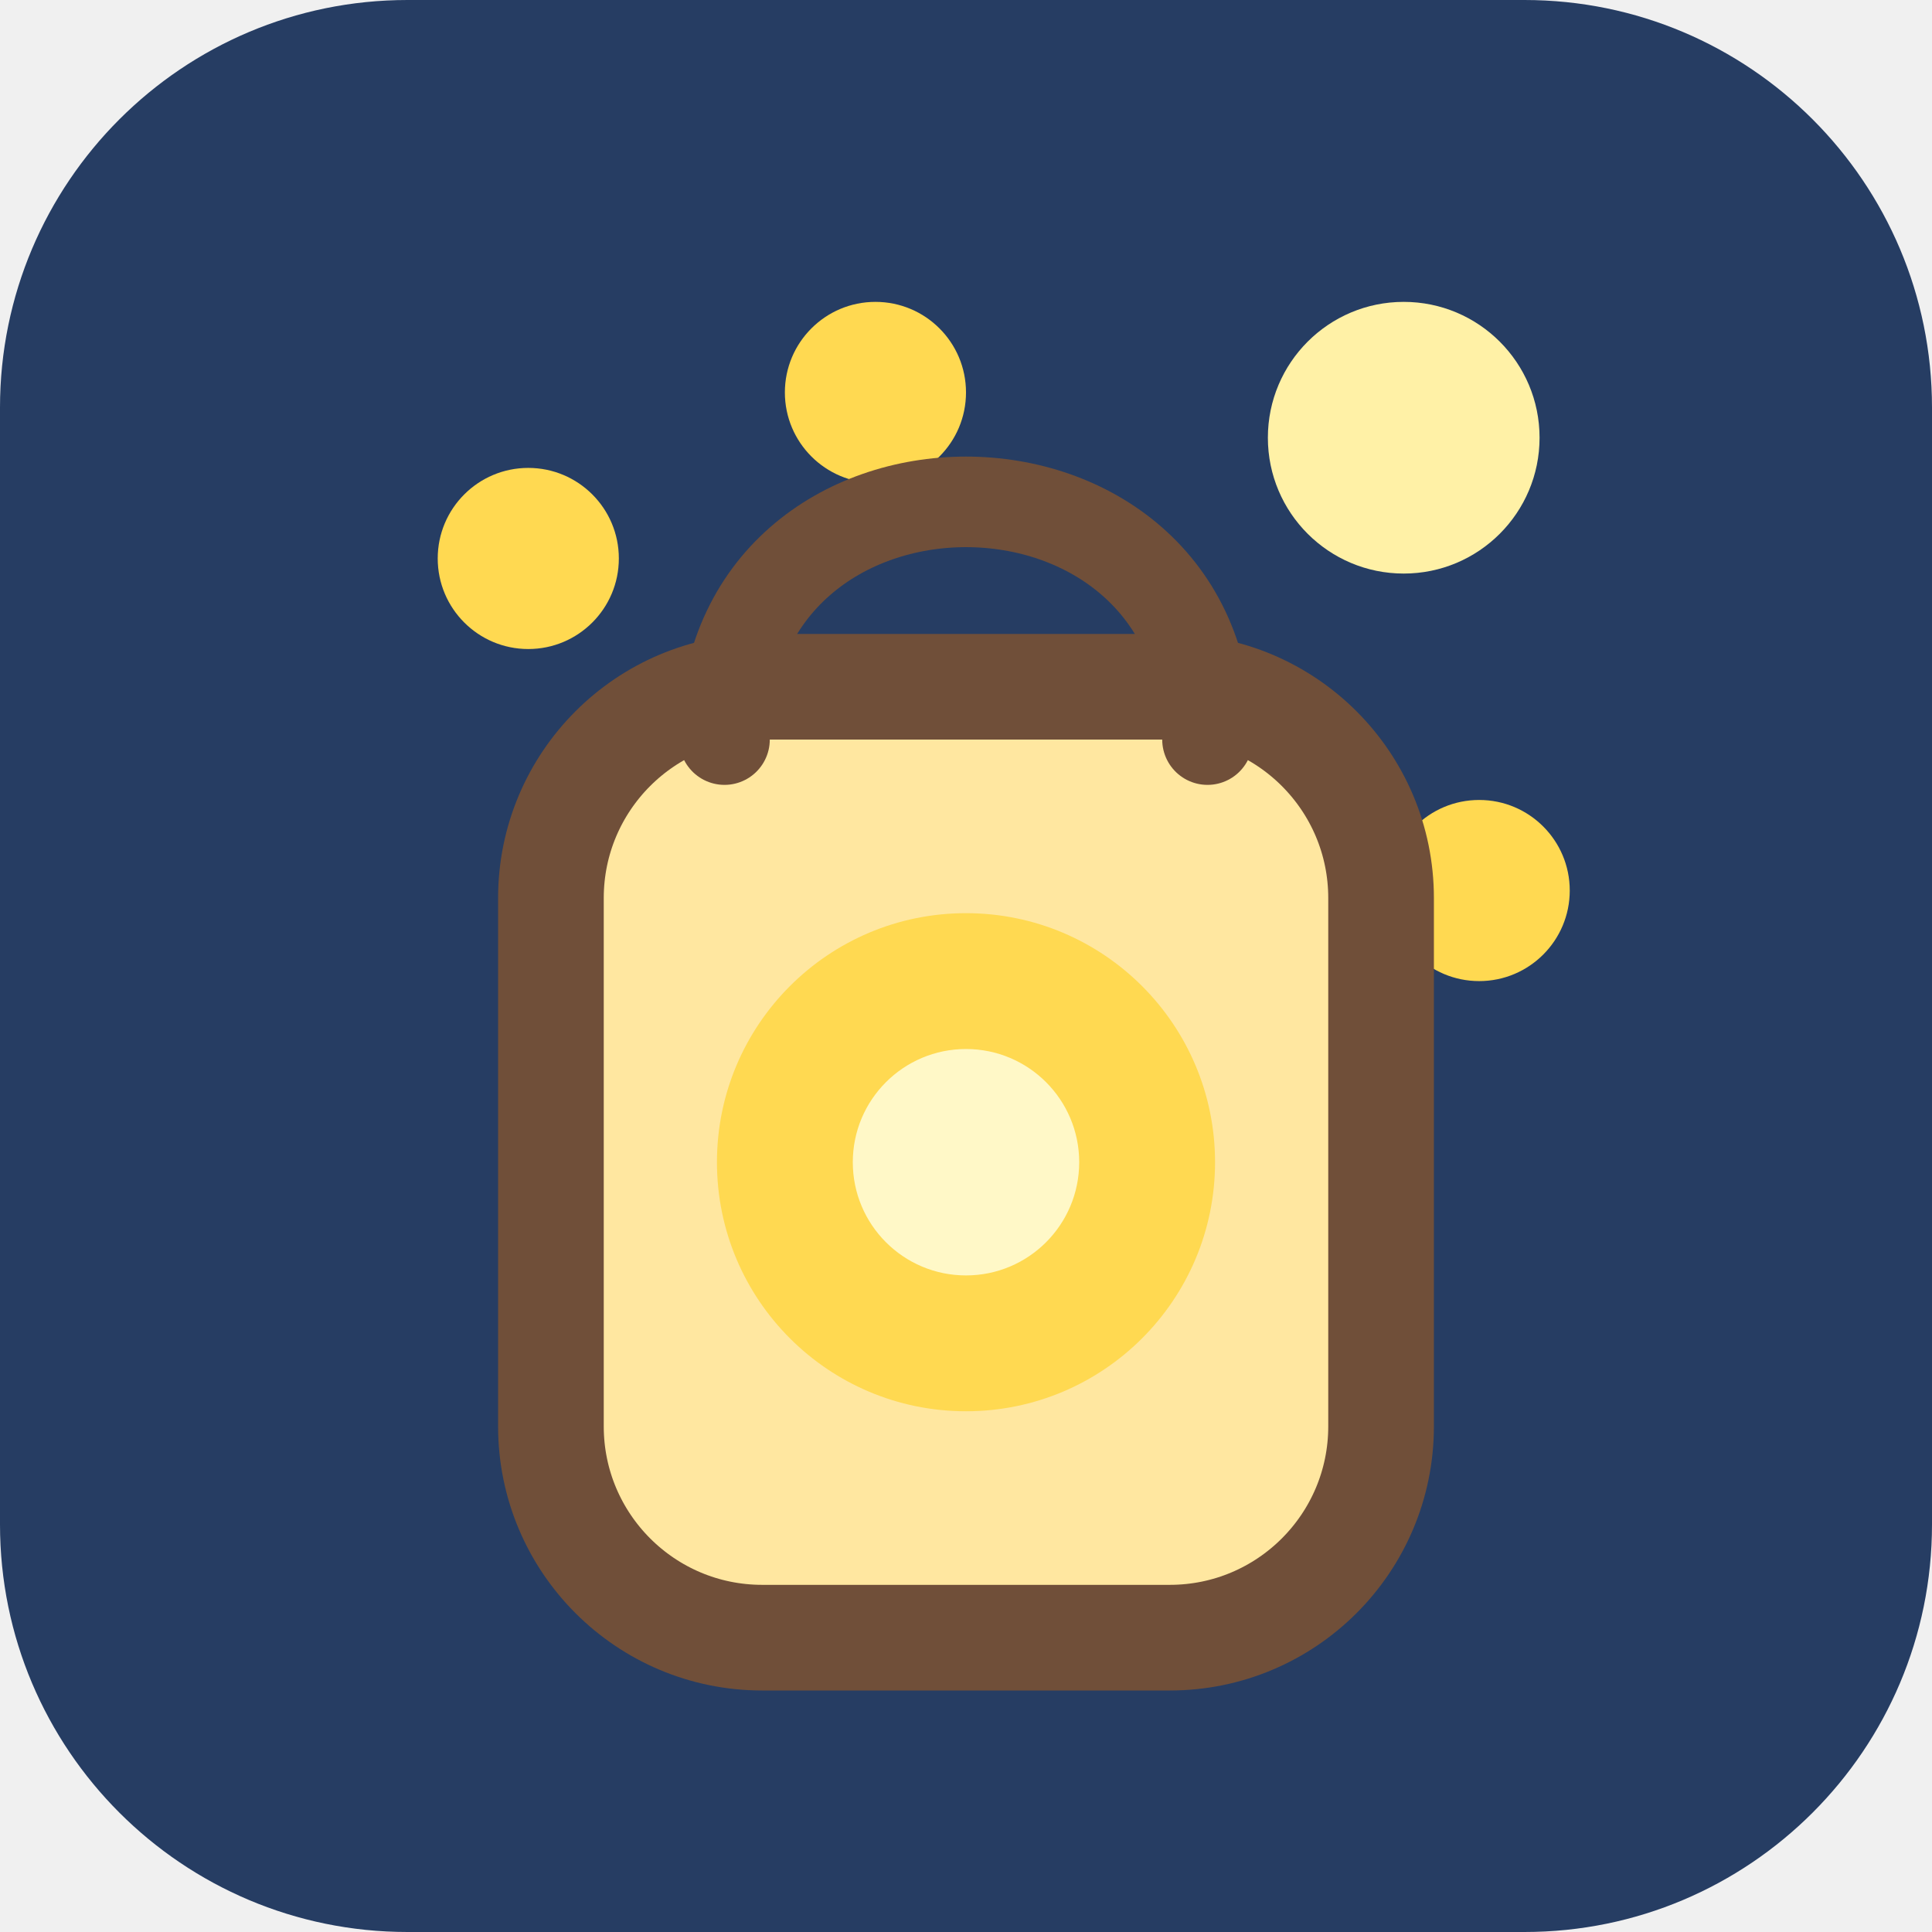
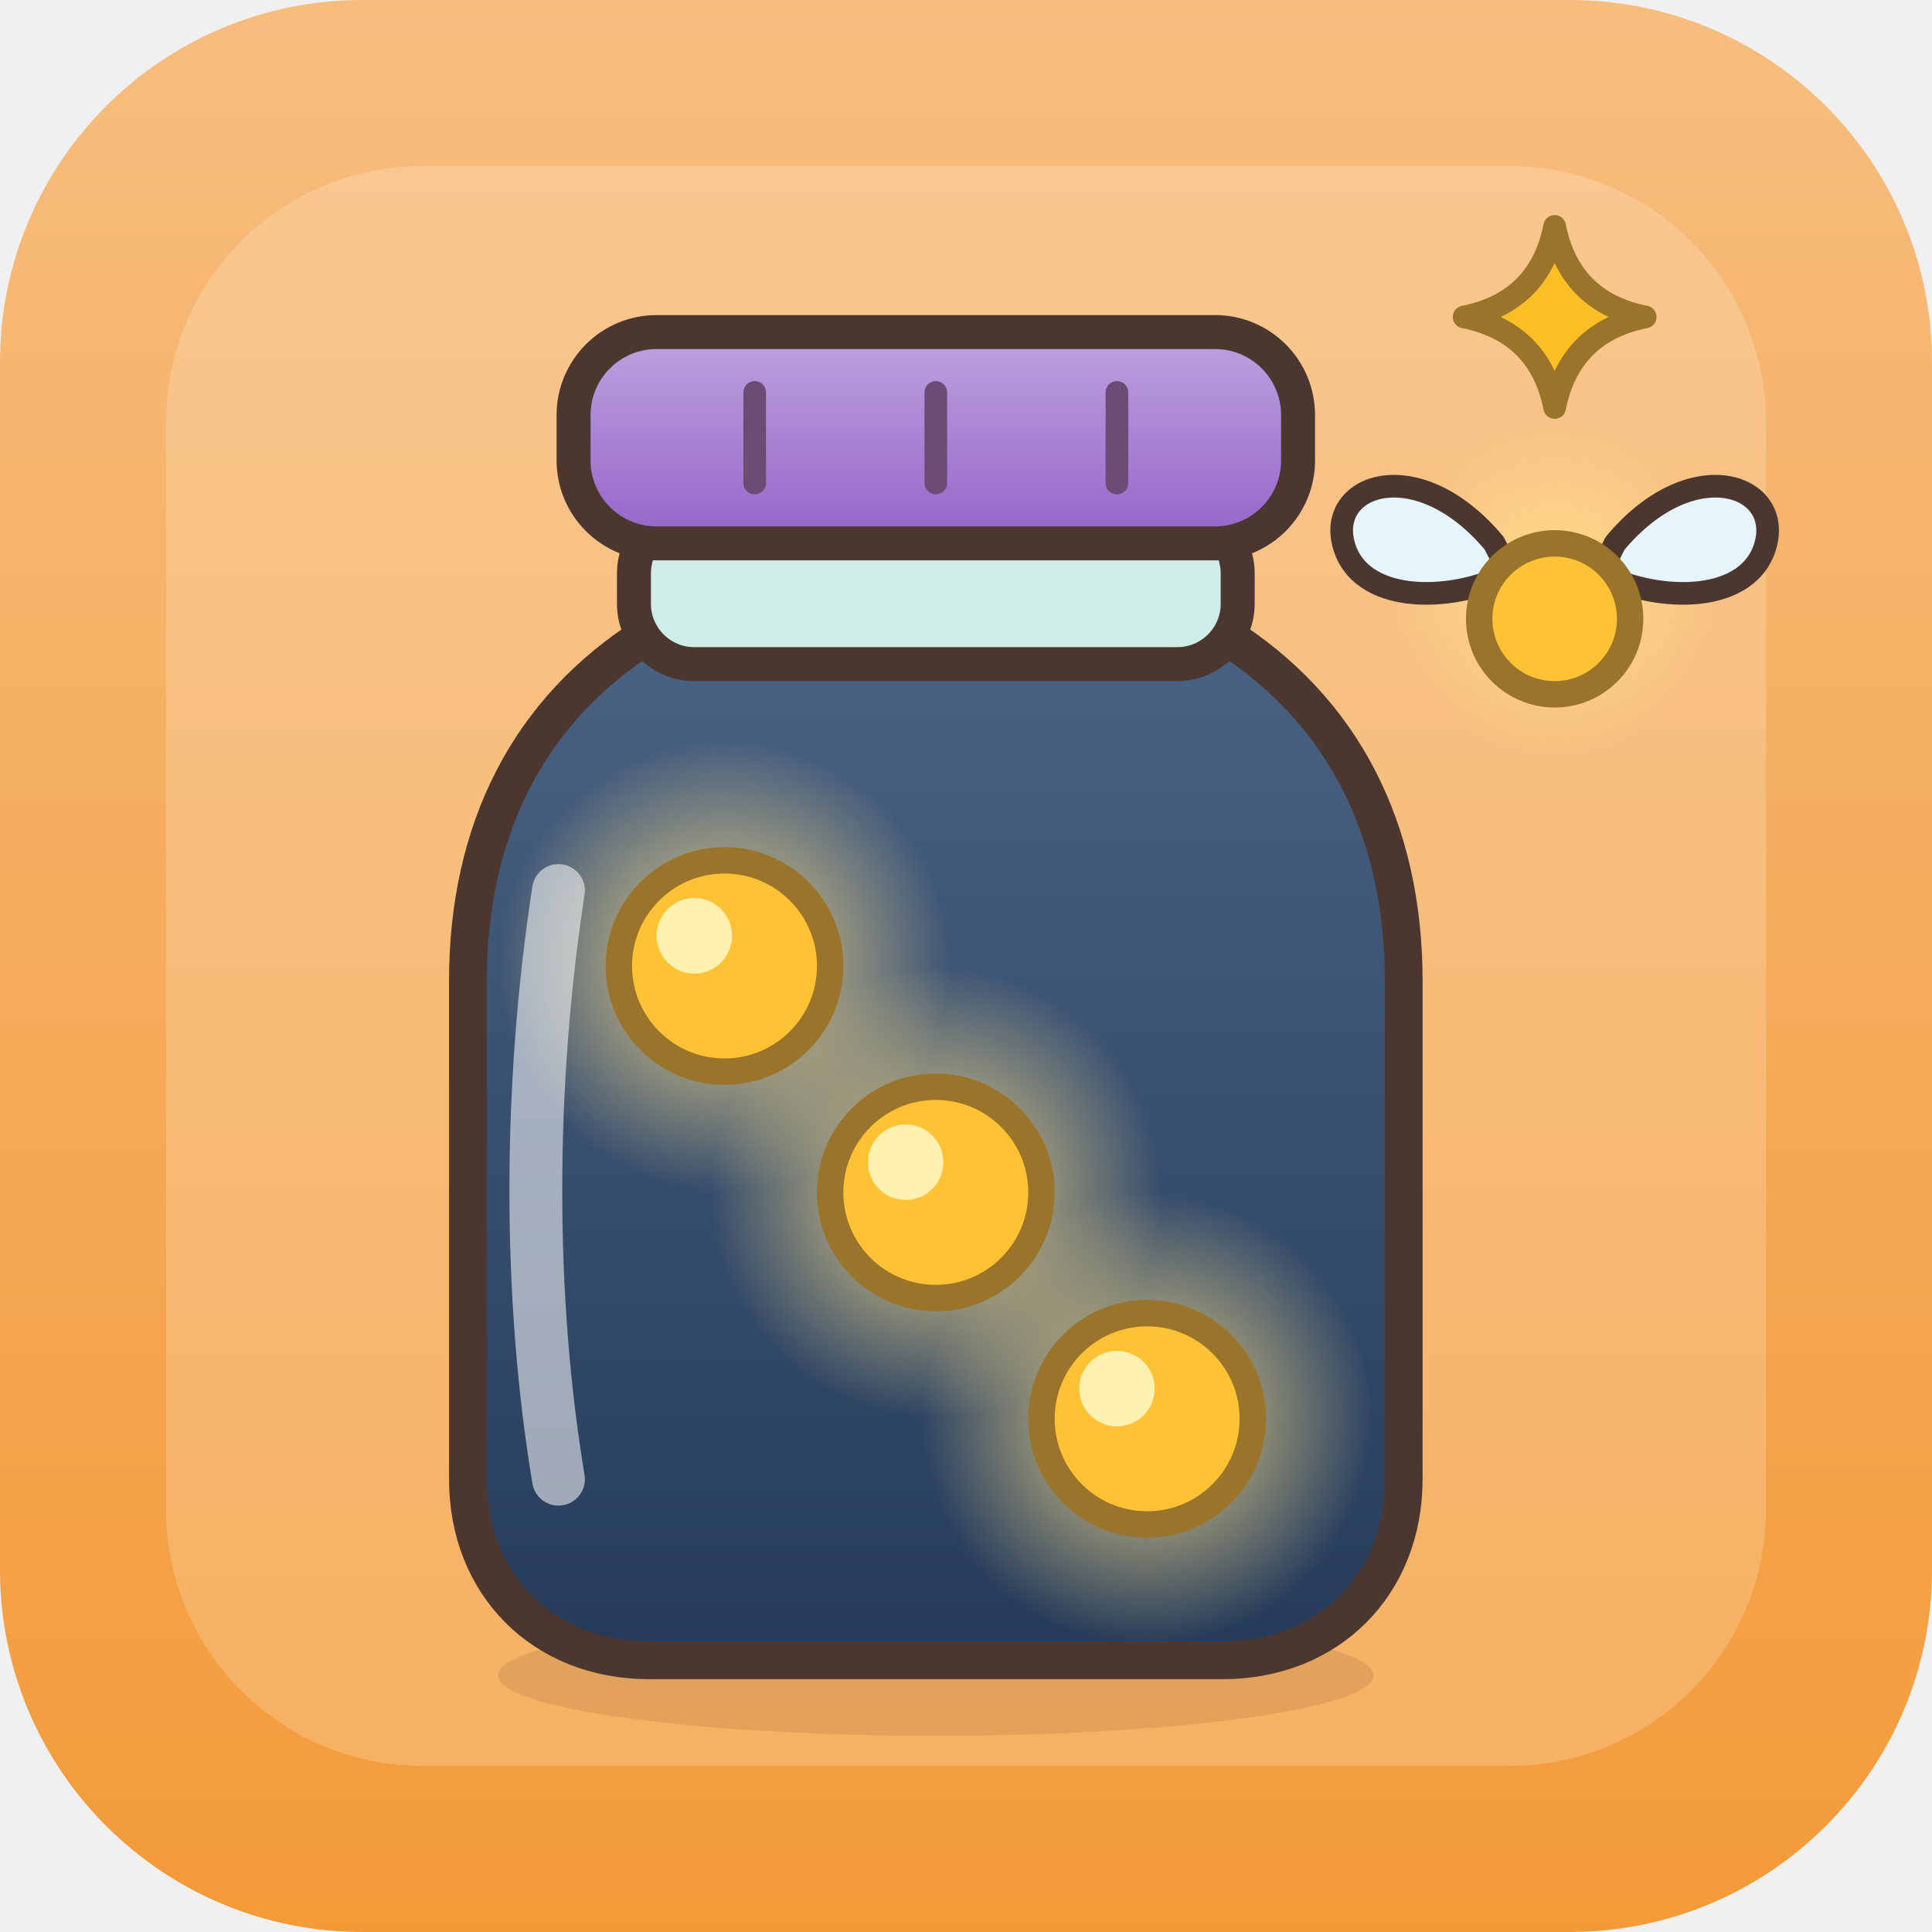
- <svg xmlns="http://www.w3.org/2000/svg" width="256" height="256" viewBox="0 0 256 256">
-   <rect width="256" height="256" rx="54" fill="#263d63" />
-   <circle cx="186" cy="58" r="18" fill="#fff1a6" />
-   <circle cx="70" cy="74" r="12" fill="#ffd951" />
-   <circle cx="196" cy="118" r="12" fill="#ffd951" />
-   <circle cx="116" cy="52" r="12" fill="#ffd951" />
-   <rect x="73" y="91" width="110" height="126" rx="28" fill="#ffe7a0" stroke="#704f39" stroke-width="14" />
-   <path d="M96 98c0-42 64-42 64 0" fill="none" stroke="#704f39" stroke-width="12" stroke-linecap="round" />
-   <circle cx="128" cy="154" r="33" fill="#ffd951" />
-   <circle cx="128" cy="154" r="15" fill="#fff8c7" />
+ <svg xmlns="http://www.w3.org/2000/svg" viewBox="0 0 256 256" width="256" height="256">
+   <defs>
+     <linearGradient id="luci_icon_tile" x1="0" y1="0" x2="0" y2="1">
+       <stop offset="0" stop-color="#F7BD7E" />
+       <stop offset="1" stop-color="#F39A38" />
+     </linearGradient>
+     <linearGradient id="luci_icon_night" x1="0" y1="0" x2="0" y2="1">
+       <stop offset="0" stop-color="#4A6283" />
+       <stop offset="1" stop-color="#253B59" />
+     </linearGradient>
+     <linearGradient id="luci_icon_lid" x1="0" y1="0" x2="0" y2="1">
+       <stop offset="0" stop-color="#BFA2DF" />
+       <stop offset="1" stop-color="#9464C9" />
+     </linearGradient>
+     <radialGradient id="luci_icon_glow" cx="0.5" cy="0.5" r="0.5">
+       <stop offset="0" stop-color="#FFE08A" stop-opacity="0.9" />
+       <stop offset="1" stop-color="#FFE08A" stop-opacity="0" />
+     </radialGradient>
+   </defs>
+   <g id="tile_bg">
+     <rect width="256" height="256" rx="48" fill="url(#luci_icon_tile)" />
+     <rect x="22" y="22" width="212" height="212" rx="34" fill="#FFF6E3" opacity="0.22" />
+   </g>
+   <g id="shadow">
+     <ellipse cx="124" cy="222" rx="58" ry="8" fill="#8A5A2C" opacity="0.18" />
+   </g>
+   <g id="jar" stroke="#4B372F" stroke-linejoin="round" stroke-linecap="round">
+     <path d="M86 84 C70 94 62 110 62 130 L62 196 C62 210 72 220 86 220 L162 220 C176 220 186 210 186 196 L186 130 C186 110 178 94 162 84 Z" fill="url(#luci_icon_night)" stroke-width="5" />
+     <rect x="84" y="68" width="80" height="20" rx="8" fill="#CFEDE7" stroke-width="4.5" />
+     <rect x="76" y="44" width="96" height="28" rx="11" fill="url(#luci_icon_lid)" stroke-width="4.5" />
+     <path d="M100 52 L100 64 M124 52 L124 64 M148 52 L148 64" fill="none" stroke="#6C4B74" stroke-width="3" />
+   </g>
+   <g id="subject">
+     <circle cx="96" cy="128" r="30" fill="url(#luci_icon_glow)" />
+     <circle cx="124" cy="158" r="30" fill="url(#luci_icon_glow)" />
+     <circle cx="152" cy="188" r="30" fill="url(#luci_icon_glow)" />
+     <g fill="#FFC234" stroke="#9A742A" stroke-width="3.5">
+       <circle cx="96" cy="128" r="14" />
+       <circle cx="124" cy="158" r="14" />
+       <circle cx="152" cy="188" r="14" />
+     </g>
+     <g fill="#FFF1B0">
+       <circle cx="92" cy="124" r="5" />
+       <circle cx="120" cy="154" r="5" />
+       <circle cx="148" cy="184" r="5" />
+     </g>
+     <path d="M74 118 C70 144 70 172 74 196" fill="none" stroke="#FFFFFF" stroke-width="7" stroke-linecap="round" opacity="0.55" />
+   </g>
+   <g id="accent">
+     <circle cx="206" cy="78" r="22" fill="url(#luci_icon_glow)" />
+     <path d="M198 72 C188 60 176 64 178 72 C180 80 192 80 200 76 Z M214 72 C224 60 236 64 234 72 C232 80 220 80 212 76 Z" fill="#E6F4FB" stroke="#4B372F" stroke-width="3" stroke-linejoin="round" />
+     <circle cx="206" cy="82" r="10" fill="#FFC234" stroke="#9A742A" stroke-width="3.5" />
+     <path d="M206 30 Q208 40 218 42 Q208 44 206 54 Q204 44 194 42 Q204 40 206 30 Z" fill="#FBBF24" stroke="#9A742A" stroke-width="3" stroke-linejoin="round" />
+   </g>
</svg>
